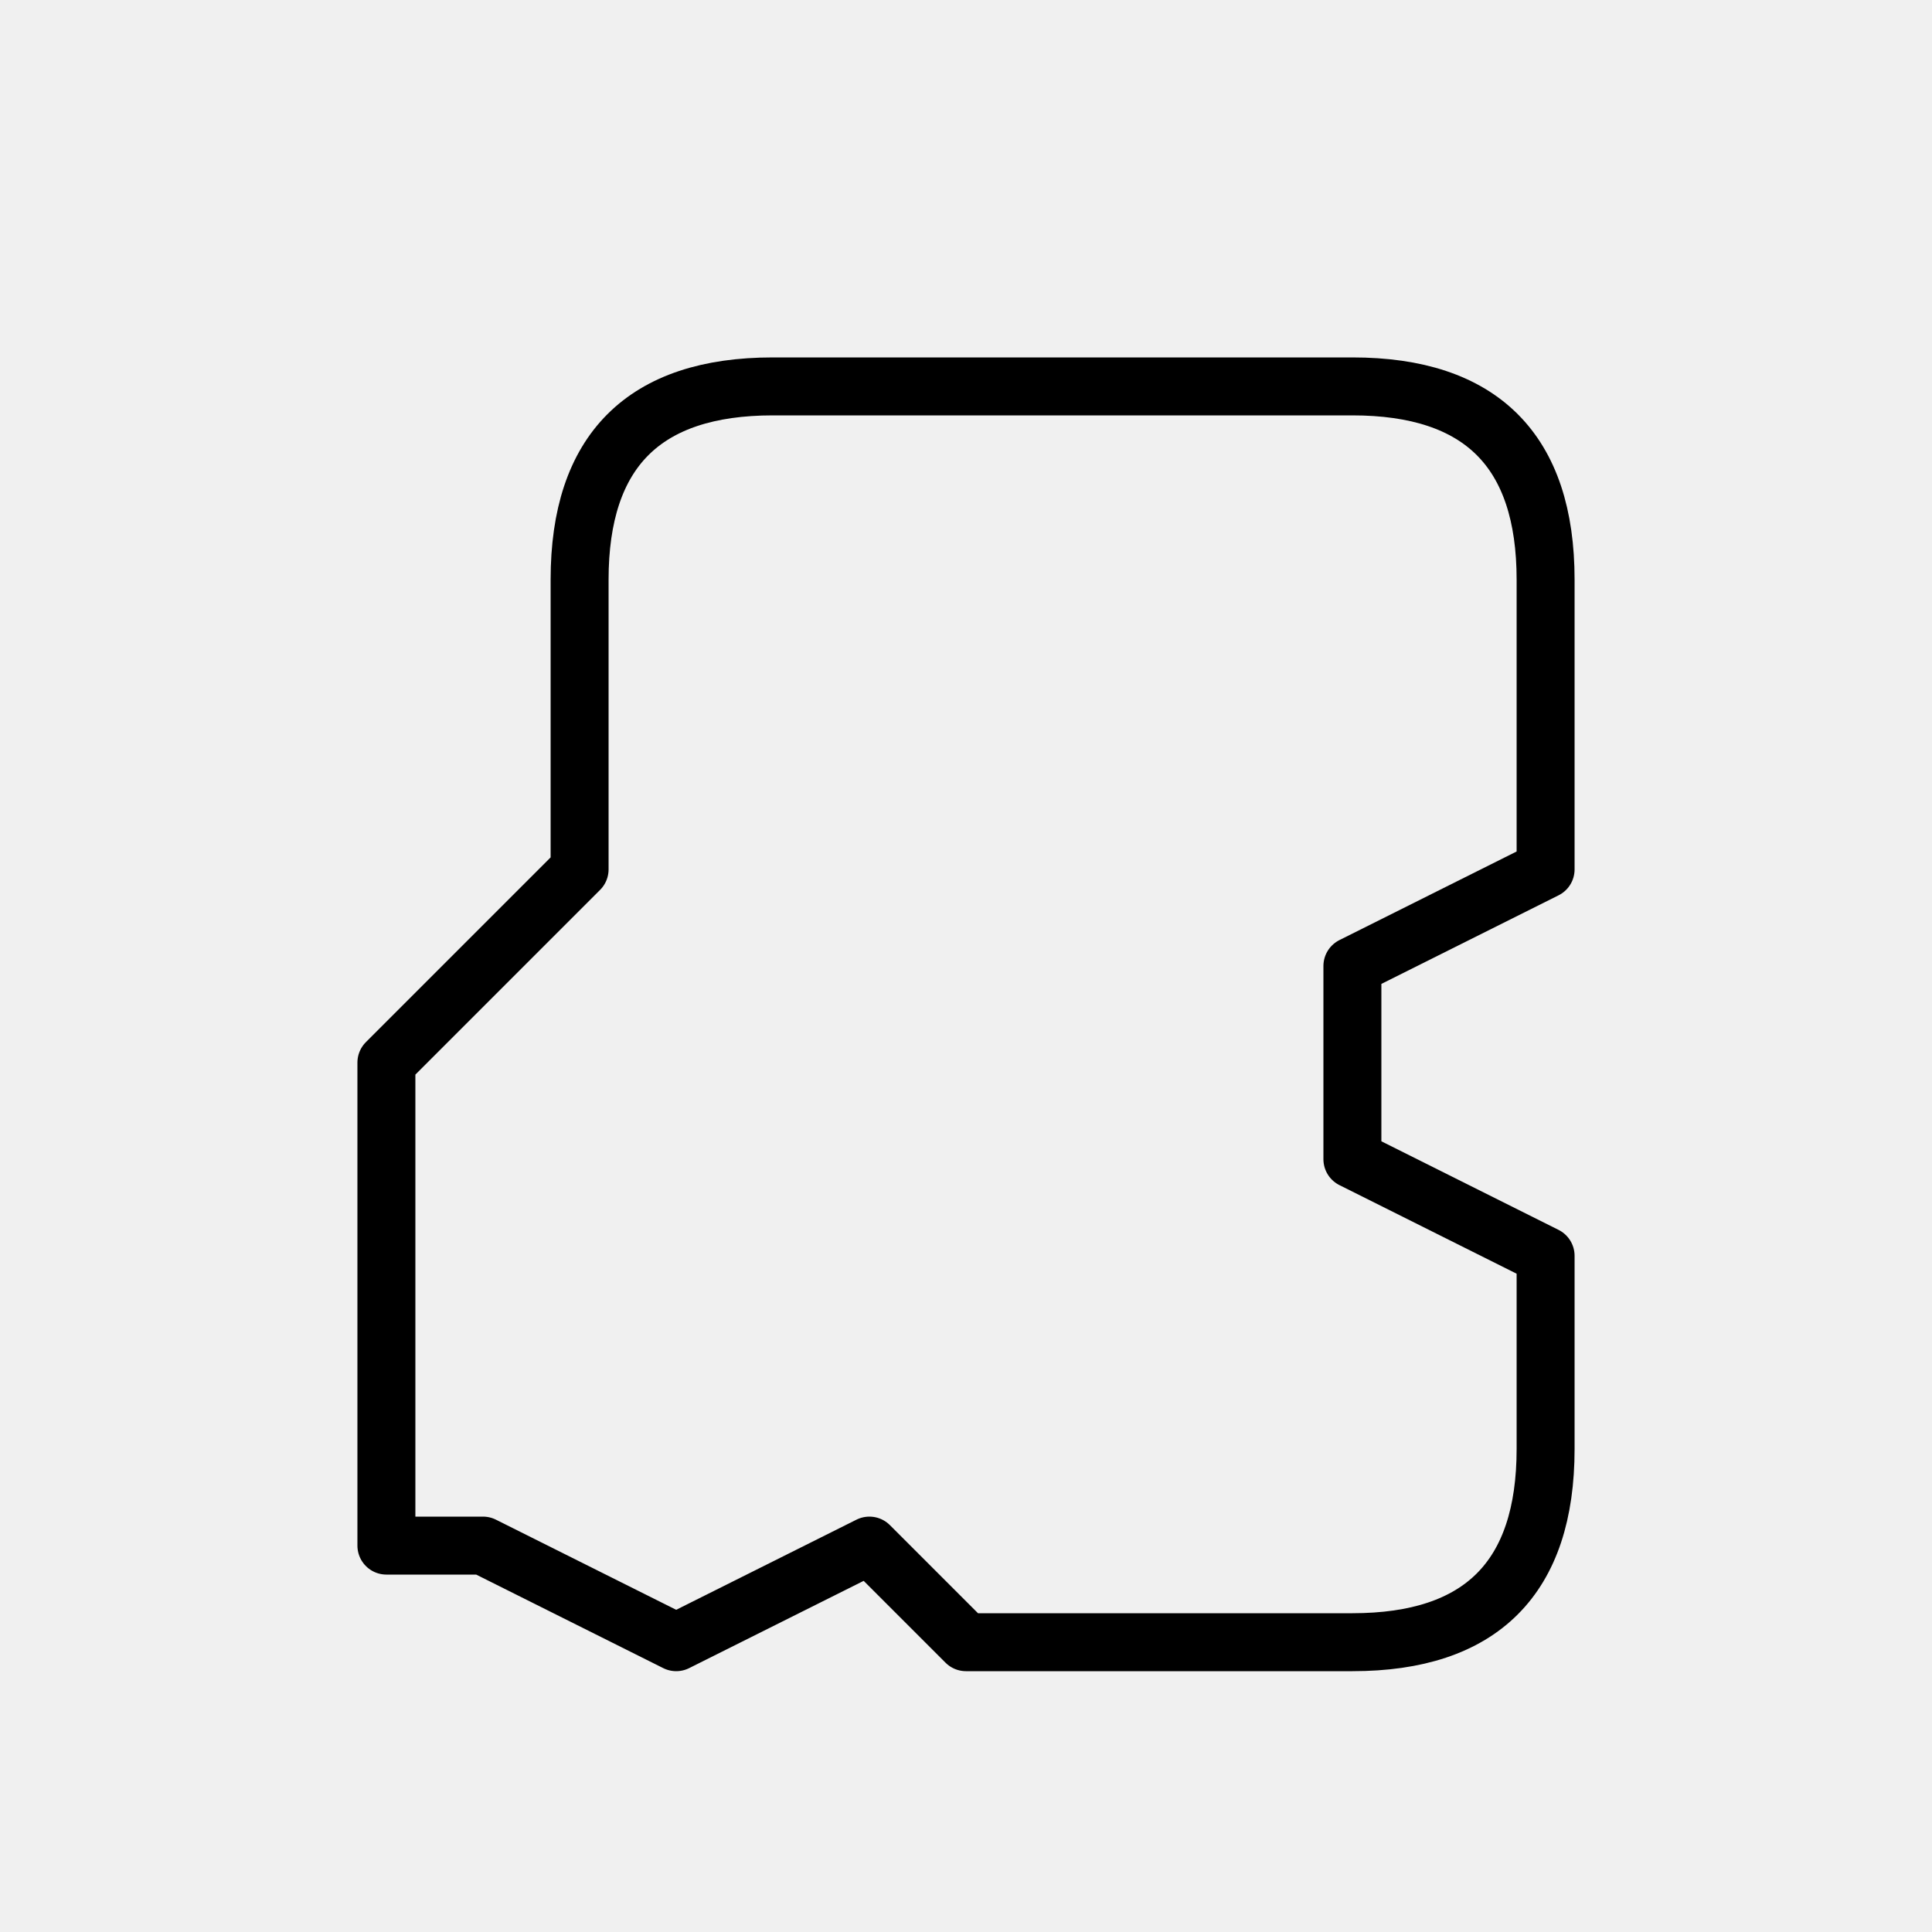
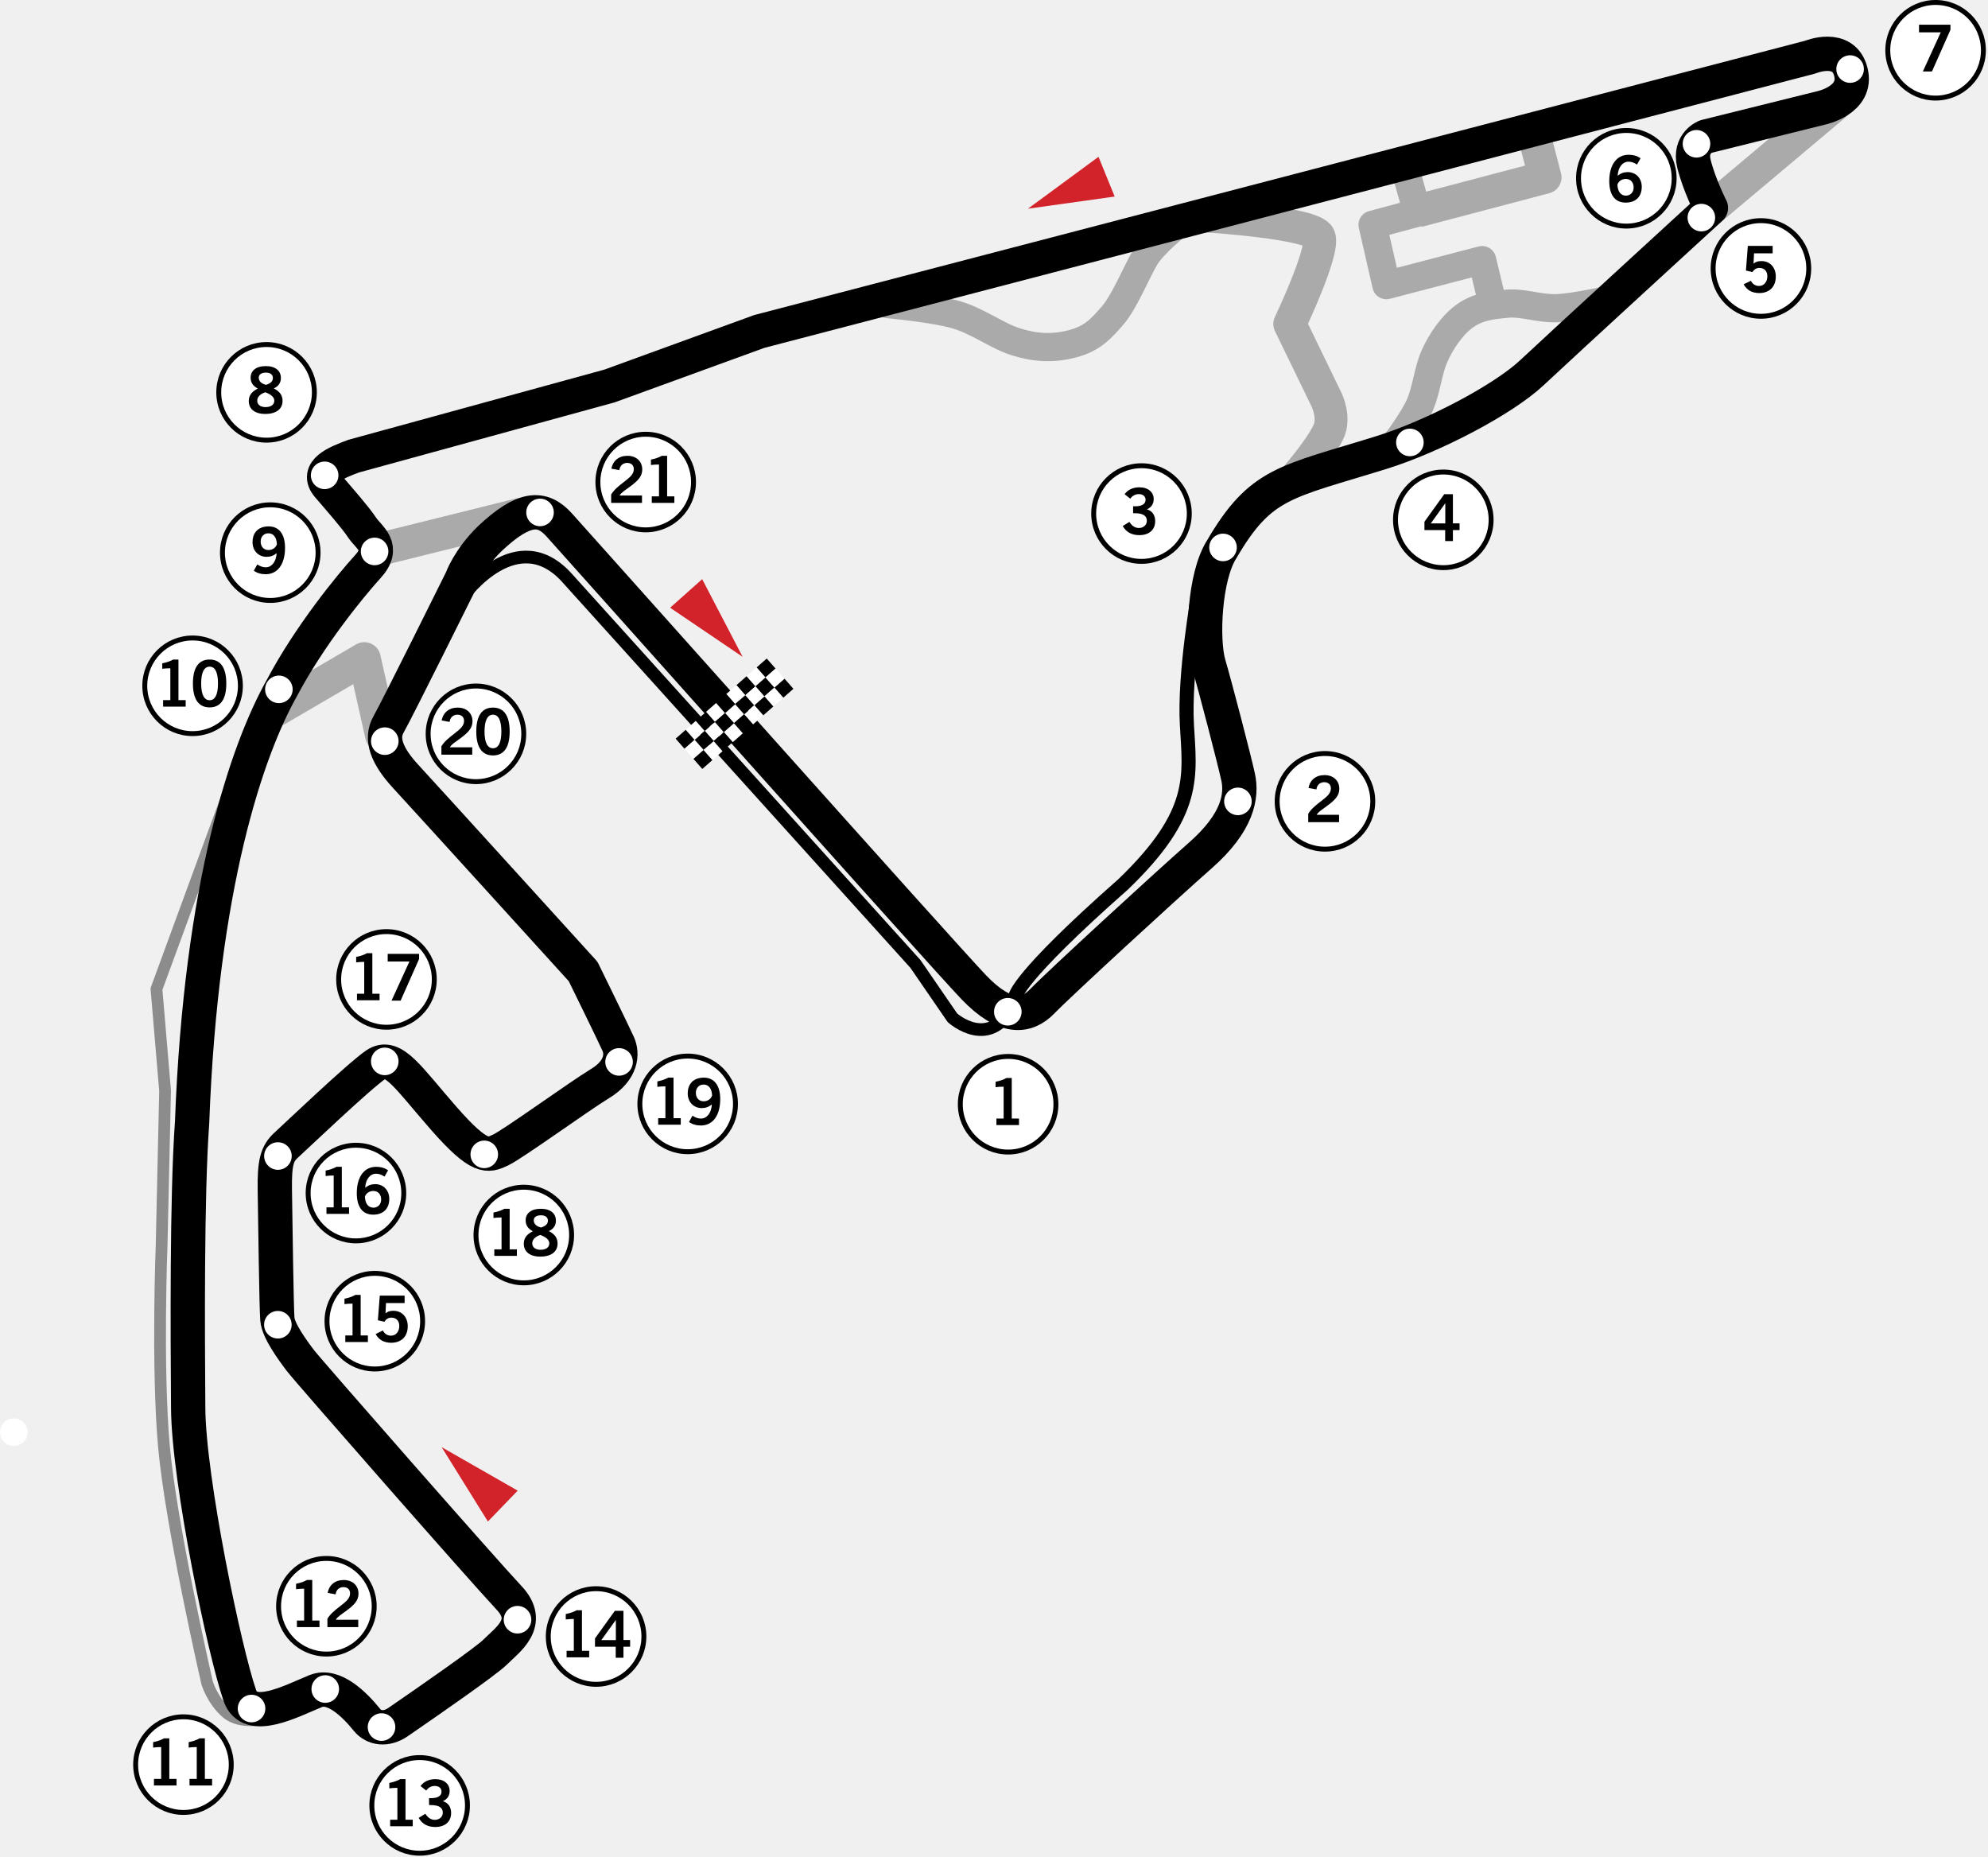
- <svg xmlns="http://www.w3.org/2000/svg" viewBox="0 0 100 100">
-   <path d="M20 80 L20 55 L30 45 L30 30 Q30 20 40 20 L70 20 Q80 20 80 30 L80 45 L70 50 L70 60 L80 65 L80 75 Q80 85 70 85 L50 85 L45 80 L35 85 L25 80 Z" fill="none" stroke="currentColor" stroke-width="3" stroke-linecap="round" stroke-linejoin="round" />
+ <svg xmlns="http://www.w3.org/2000/svg" version="1.1" id="Layer_1" x="0px" y="0px" width="423" height="395" viewBox="-19.686 -22.411 423 395" enable-background="new -19.686 -22.411 470 490" xml:space="preserve">
+   <defs id="defs471" />
+   <path style="fill:none;stroke:#8c8c8c;stroke-width:2.5;stroke-linecap:butt;stroke-linejoin:round;stroke-miterlimit:4;stroke-dasharray:none;stroke-opacity:1" d="m 32.325,136.986 -18.719,51.018 1.835,21.655 -0.734,32.666 c 0,0 -1.028,26.112 0.497,43.069 1.525,16.957 9.176,50.221 9.176,50.221 0,0 1.092,3.732 4.145,6.369 3.053,2.638 8.527,1.19 8.527,1.19" id="path4232" />
+   <path style="fill:none;stroke:#aaaaaa;stroke-width:7;stroke-linecap:round;stroke-linejoin:round;stroke-miterlimit:4;stroke-dasharray:none;stroke-opacity:1" d="m 61.504,134.05 -3.67,-16.333 -18.535,10.828" id="path4230" />
+   <path style="fill:none;stroke:#aaaaaa;stroke-width:7;stroke-linecap:round;stroke-linejoin:miter;stroke-miterlimit:4;stroke-dasharray:none;stroke-opacity:1" d="m 62.789,94.043 28.078,-6.974" id="path4228" />
+   <path style="fill:none;stroke:#aaaaaa;stroke-width:7;stroke-linecap:butt;stroke-linejoin:round;stroke-miterlimit:4;stroke-dasharray:none;stroke-opacity:1" d="m 281.909,22.47 27.161,-7.157 -2.202,-8.442" id="path4226" />
+   <path style="fill:none;stroke:#aaaaaa;stroke-width:6;stroke-linecap:round;stroke-linejoin:miter;stroke-miterlimit:4;stroke-dasharray:none;stroke-opacity:1" d="m 277.321,71.837 c 0,0 3.847,-5.084 5.184,-8.258 1.337,-3.174 1.632,-6.946 2.982,-10.093 1.35,-3.147 3.898,-6.909 6.698,-8.809 2.801,-1.9 5.616,-2.181 8.901,-2.478 3.285,-0.296 6.728,1.099 10.506,0.963 3.779,-0.136 11.975,-1.973 11.975,-1.973" id="path4222" />
+   <path style="fill:none;stroke:#aaaaaa;stroke-width:6;stroke-linecap:butt;stroke-linejoin:round;stroke-miterlimit:4;stroke-dasharray:none;stroke-opacity:1" d="m 297.875,42.107 -2.202,-9.176 -20.371,5.322 -2.936,-12.846 9.543,-2.569 -2.569,-9.176 h -0.367" id="path4224" />
+   <path style="fill:none;stroke:#aaaaaa;stroke-width:7;stroke-linecap:round;stroke-linejoin:round;stroke-miterlimit:4;stroke-dasharray:none;stroke-opacity:1" d="m 256.217,78.994 c 0,0 6.481,-7.541 7.157,-10.644 0.676,-3.103 -1.009,-6.148 -1.009,-6.148 l -7.616,-15.691 c 0,0 7.405,-15.542 6.24,-18.535 -1.165,-2.993 -23.49,-4.404 -23.49,-4.404" id="path4220" />
+   <path style="fill:none;stroke:#aaaaaa;stroke-width:6;stroke-linecap:round;stroke-linejoin:miter;stroke-miterlimit:4;stroke-dasharray:none;stroke-opacity:1" d="m 231.258,25.04 c 0,0 -5.545,4.262 -7.404,7.511 -1.859,3.249 -4.383,9.376 -6.759,12.112 -2.376,2.736 -4.285,4.953 -8.594,6.069 -4.309,1.116 -8.015,0.842 -12.068,-0.43 -4.053,-1.272 -8.109,-4.478 -12.891,-5.81 -4.782,-1.332 -14.314,-2.202 -14.314,-2.202" id="path4234" />
+   <path style="fill:#4d4d4d;stroke:#aaaaaa;stroke-width:7;stroke-linecap:round;stroke-linejoin:miter;stroke-miterlimit:4;stroke-dasharray:none;stroke-opacity:1" d="M 341.92,24.122 370.732,-0.102" id="path4218" />
+   <path d="m 78.932,104.307 c 0,0 11.492,-15.823 22.245,-3.533 l 73.931,81.912 7.864,11.441 c 0,0 8.222,7.433 13.164,-3.272" id="path3" style="fill:none;stroke:#000000;stroke-width:2.7;stroke-linecap:round;stroke-linejoin:round;stroke-miterlimit:4;stroke-dasharray:none" />
+   <path d="m 235.327,103.763 c 0,0 -3.08,17.069 -2.469,28.009 0.609,10.94 2.255,18.754 -13.546,33.948 -22.809,20.124 -22.916,23.838 -22.916,23.838" id="path5" style="fill:none;stroke:#000000;stroke-width:3;stroke-linecap:round;stroke-linejoin:round;stroke-miterlimit:4;stroke-dasharray:none" />
+   <path d="m 47.485,337.375 c 3.814,-1.552 8.24,2.811 10.911,6.118 1.479,1.83 4.105,2.191 6.603,0.478 6.563,-4.511 18.734,-12.955 20.662,-14.885 2.662,-2.661 7.986,-6.211 2.952,-11.566 -5.524,-5.875 -42.635,-48.188 -44.363,-50.455 -1.728,-2.267 -4.714,-6.369 -4.917,-8.795 -0.202,-2.427 -0.448,-21.449 -0.541,-27.397 -0.094,-5.949 0.449,-7.87 2.44,-9.675 1.991,-1.807 15.384,-14.603 19.057,-17.115 3.673,-2.518 6.897,2.839 14.512,11.509 7.617,8.67 9.298,7.962 12.035,6.66 2.737,-1.299 16.528,-11.314 21.178,-14.146 4.651,-2.832 4.759,-6.354 3.854,-8.388 -0.906,-2.034 -7.478,-15.442 -7.478,-15.442 0,0 -33.643,-37.059 -37.726,-41.469 -4.082,-4.415 -5.422,-8.05 -3.669,-11.109 1.753,-3.058 15.537,-30.845 15.537,-30.845 0,0 1.516,-4.31 6.005,-8.667 7.262,-6.829 11.137,-6.918 14.75,-2.935 3.612,3.982 81.617,91.496 88.251,98.407 6.633,6.912 11.21,6.429 14.567,2.938 3.358,-3.492 25.771,-24.103 33.66,-31.051 7.891,-6.949 8.895,-12.587 7.98,-16.695 -0.91,-4.106 -4.746,-18.815 -6.246,-23.978 -1.502,-5.163 -0.915,-18.664 2.753,-24.394 8.341,-14.293 13.507,-14.245 33.962,-20.601 11.108,-3.451 25.999,-11.303 32.055,-16.994 6.052,-5.692 38.091,-35.052 38.091,-35.052 0,0 -2.501,-4.929 -3.609,-9.389 -1.104,-4.458 2.53,-5.799 2.53,-5.799 l 24.523,-6.092 c 0,0 7.864,-1.625 6.32,-7.688 -1.541,-6.062 -8.671,-3.108 -8.671,-3.108 l -223.581,58.352 -31.861,11.6 -54.439,14.926 c -3.825,1.401 -8.141,3.208 -5.472,6.333 2.669,3.125 5.81,6.678 7.265,8.866 1.454,2.188 5.06,4.096 1.195,8.334 -3.865,4.237 -12.46,14.826 -18.185,25.644 -7.561,13.385 -17.309,42.162 -19.187,92.59 -1.14,15.727 -0.938,45.499 -0.833,60.789 0.105,15.29 7.747,51.81 10.997,61.138 2.082,5.978 10.915,1.173 16.133,-0.952 z" id="path25" style="fill:none;stroke:#000000;stroke-width:7.3;stroke-linecap:round;stroke-linejoin:round;stroke-miterlimit:4;stroke-dasharray:none" />
+   <polygon points="165.884,161.959 159.067,168.036 174.496,178.485 " id="polygon27" transform="translate(-36.16409,-61.15079)" style="fill:#d2232a" />
+   <polygon points="238.018,62.24 223.004,73.281 241.456,70.696 " id="polygon29" style="fill:#d2232a" transform="translate(-23.966,-51.2885)" />
+   <polygon points="114.432,346.016 98.255,336.764 108.095,352.586 " id="polygon31" style="fill:#d2232a" transform="translate(-23.966,-51.2885)" />
+   <path d="m 338.468,7.384 c -0.44,1.558 0.467,3.178 2.021,3.618 1.561,0.44 3.181,-0.464 3.619,-2.023 0.44,-1.556 -0.463,-3.176 -2.022,-3.617 -1.556,-0.441 -3.178,0.465 -3.618,2.022 z" id="path33" style="fill:#ffffff" />
+   <circle cx="342.322" cy="23.886" r="2.932" id="circle35" style="fill:#ffffff" />
+   <circle cx="240.543" cy="94.058" r="2.931" id="circle37" style="fill:#ffffff" />
+   <circle cx="280.307" cy="71.72" r="2.931" id="circle39" style="fill:#ffffff" />
+   <circle cx="95.219" cy="86.612" r="2.931" id="circle41" style="fill:#ffffff" />
+   <circle cx="62.19" cy="135.269" r="2.931" id="circle43" style="fill:#ffffff" />
+   <circle cx="60.02" cy="94.907" r="2.932" id="circle45" style="fill:#ffffff" />
+   <circle cx="39.653" cy="124.251" r="2.931" id="circle47" style="fill:#ffffff" />
+   <circle cx="-16.753" cy="282.294" r="2.933" id="circle51" style="fill:#ffffff" />
+   <circle cx="33.837" cy="341.086" r="2.932" id="circle55" style="fill:#ffffff" />
+   <circle cx="49.521" cy="336.935" r="2.932" id="circle57" style="fill:#ffffff" />
+   <circle cx="90.429" cy="322.189" r="2.932" id="circle59" style="fill:#ffffff" />
+   <circle cx="61.494" cy="345.027" r="2.932" id="circle61" style="fill:#ffffff" />
+   <circle cx="49.391" cy="78.718" r="2.932" id="circle63" style="fill:#ffffff" />
+   <circle cx="112.036" cy="203.513" r="2.931" id="circle65" style="fill:#ffffff" />
+   <circle cx="83.355" cy="223.183" r="2.931" id="circle67" style="fill:#ffffff" />
+   <circle cx="62.182" cy="203.404" r="2.931" id="circle69" style="fill:#ffffff" />
+   <circle cx="39.451" cy="223.538" r="2.932" id="circle71" style="fill:#ffffff" />
+   <circle cx="39.438" cy="259.429" r="2.932" id="circle73" style="fill:#ffffff" />
+   <rect x="-27.052" y="-185.962" transform="rotate(138.6367)" width="2.852" height="2.846" id="rect75" style="fill:#ffffff" />
+   <rect x="-24.304" y="-185.959" transform="rotate(138.6772)" width="2.853" height="2.851" id="rect77" />
+   <rect x="-21.327" y="-185.965" transform="rotate(138.6486)" width="2.847" height="2.85" id="rect79" style="fill:#ffffff" />
+   <polygon points="165.753,186.221 167.637,188.36 169.779,186.475 167.889,184.337 " id="polygon81" transform="translate(-33.04969,-59.07452)" />
+   <polygon points="163.594,188.118 165.477,190.254 167.62,188.372 165.733,186.23 " id="polygon83" transform="translate(-33.04969,-59.07452)" style="fill:#ffffff" />
+   <rect x="-12.836" y="-185.961" transform="rotate(138.6853)" width="2.853" height="2.851" id="rect85" />
+   <rect x="-9.689" y="-185.963" transform="rotate(138.6039)" width="2.85" height="2.851" id="rect87" style="fill:#ffffff" />
+   <polygon points="157.123,193.817 159.004,195.953 161.147,194.075 159.261,191.932 " id="polygon89" transform="translate(-33.04969,-59.07452)" />
+   <rect x="-26.957" y="-188.845" transform="rotate(138.612)" width="2.855" height="2.849" id="rect91" />
+   <polygon points="171.967,184.578 173.847,186.719 175.986,184.834 174.104,182.693 " id="polygon93" transform="translate(-33.04969,-59.07452)" style="fill:#ffffff" />
+   <rect x="-21.437" y="-188.805" transform="rotate(138.6772)" width="2.85" height="2.85" id="rect95" />
+   <rect x="-18.458" y="-188.85" transform="rotate(138.6448)" width="2.851" height="2.852" id="rect97" style="fill:#ffffff" />
+   <rect x="-15.687" y="-188.837" transform="rotate(138.6772)" width="2.853" height="2.855" id="rect99" />
+   <polygon points="163.337,192.174 165.22,194.313 167.356,192.431 165.479,190.29 " id="polygon101" transform="translate(-33.04969,-59.07452)" style="fill:#ffffff" />
+   <rect x="-9.653" y="-188.862" transform="rotate(138.592)" width="2.853" height="2.853" id="rect103" />
+   <rect x="-6.71" y="-188.845" transform="rotate(138.5715)" width="2.853" height="2.849" id="rect105" style="fill:#ffffff" />
+   <polygon points="176.017,184.834 177.906,186.975 180.043,185.092 178.164,182.95 " id="polygon107" transform="translate(-33.04969,-59.07452)" style="fill:#ffffff" />
+   <rect x="-29.829" y="-185.992" transform="rotate(138.6163)" width="2.85" height="2.85" id="rect109" />
+   <rect x="-29.742" y="-188.86" transform="rotate(138.5877)" width="2.848" height="2.847" id="rect111" style="fill:#ffffff" />
+   <rect x="-30.087" y="-191.689" transform="rotate(138.6933)" width="2.851" height="2.851" id="rect113" />
+   <rect x="-24.29" y="-191.711" transform="rotate(138.661)" width="2.846" height="2.851" id="rect115" />
+   <rect x="-21.173" y="-191.74" transform="rotate(138.6001)" width="2.852" height="2.848" id="rect117" style="fill:#ffffff" />
+   <rect x="-18.432" y="-191.713" transform="rotate(138.6405)" width="2.854" height="2.849" id="rect119" />
+   <rect x="-15.491" y="-191.716" transform="rotate(138.6163)" width="2.848" height="2.849" id="rect121" style="fill:#ffffff" />
+   <rect x="-12.558" y="-191.712" transform="rotate(138.6039)" width="2.85" height="2.847" id="rect123" />
+   <polygon points="163.081,196.23 164.96,198.37 167.099,196.486 165.216,194.346 " id="polygon125" transform="translate(-33.04969,-59.07452)" style="fill:#ffffff" />
+   <rect x="-7.146" y="-191.701" transform="rotate(138.7014)" width="2.851" height="2.851" id="rect127" />
+   <circle cx="194.753" cy="192.844" r="2.932" id="circle131" style="fill:#ffffff" />
+   <circle cx="194.817" cy="212.52" r="10.172" id="circle135" style="fill:#ffffff;stroke:#000000;stroke-width:1.047" />
+   <path d="m 192.326,215.564 h 1.538 v -6.778 c -0.612,0 -1.198,0.04 -1.715,0.108 v -1.156 c 0.898,-0.178 1.674,-0.437 2.314,-0.803 h 1.129 v 8.629 h 1.538 v 1.389 h -4.805 z" id="path137" />
+   <circle cx="262.237" cy="148.075" r="10.172" id="circle207" style="fill:#ffffff;stroke:#000000;stroke-width:1.047" />
+   <path d="m 258.671,150.725 c 0.612,-1.007 1.553,-1.77 2.641,-2.613 1.334,-1.034 2.18,-1.688 2.18,-2.79 0,-0.815 -0.545,-1.319 -1.416,-1.319 -0.896,0 -1.553,0.599 -1.66,1.538 l -1.688,-0.313 c 0.328,-1.715 1.594,-2.735 3.418,-2.735 1.904,0 3.144,1.211 3.144,2.913 0,1.401 -0.871,2.354 -2.448,3.524 -1.186,0.885 -2.07,1.416 -2.369,2.015 h 4.766 v 1.565 h -6.562 v -1.784 h -0.006 z" id="path209" />
+   <circle cx="223.196" cy="86.849" r="10.172" id="circle211" style="fill:#ffffff;stroke:#000000;stroke-width:1.047" />
+   <path d="m 220.623,88.627 c 0.558,0.871 1.198,1.293 2.015,1.293 1.008,0 1.701,-0.667 1.701,-1.538 0,-1.076 -0.855,-1.606 -2.6,-1.606 -0.109,0 -0.219,0 -0.327,0 v -1.482 c 0.136,0.014 0.272,0.014 0.408,0.014 1.483,0 2.246,-0.503 2.246,-1.388 0,-0.708 -0.544,-1.211 -1.429,-1.211 -0.735,0 -1.361,0.326 -1.824,0.979 l -1.211,-0.953 c 0.666,-0.938 1.769,-1.47 3.13,-1.47 1.892,0 3.062,1.034 3.062,2.504 0,1.021 -0.49,1.756 -1.443,2.191 1.132,0.327 1.758,1.211 1.758,2.504 0,1.837 -1.279,2.979 -3.375,2.979 -1.62,0 -2.805,-0.652 -3.525,-1.945 z" id="path213" />
+   <circle cx="287.416" cy="88.187" r="10.172" id="circle215" style="fill:#ffffff;stroke:#000000;stroke-width:1.047" />
+   <path d="m 287.811,90.361 h -4.409 v -1.77 l 4.219,-5.866 h 1.838 v 6.207 h 1.415 v 1.429 h -1.415 v 2.341 h -1.646 z m 0.027,-1.416 v -4.288 l -3.089,4.288 z" id="path217" />
+   <circle cx="326.361" cy="15.52" r="10.172" id="circle219" style="fill:#ffffff;stroke:#000000;stroke-width:1.047" />
+   <circle cx="354.999" cy="34.706" r="10.172" id="circle221" style="fill:#ffffff;stroke:#000000;stroke-width:1.047" />
+   <path d="m 326.648,14.204 c 1.742,0 2.994,1.307 2.994,3.13 0,2.11 -1.293,3.362 -3.43,3.362 -2.232,0 -3.484,-1.606 -3.484,-4.573 0,-3.539 1.633,-5.607 4.11,-5.607 0.967,0 1.838,0.23 2.545,0.749 l -0.748,1.334 c -0.626,-0.396 -1.171,-0.612 -1.812,-0.612 -1.211,0 -2.205,1.102 -2.312,2.994 0.627,-0.519 1.321,-0.777 2.137,-0.777 z m -0.38,5.008 c 0.952,0 1.646,-0.708 1.646,-1.729 0,-1.13 -0.681,-1.824 -1.658,-1.824 -0.846,0 -1.554,0.476 -1.799,1.211 0.068,1.512 0.748,2.342 1.811,2.342 z" id="path223" />
+   <circle cx="37.032" cy="61.062" r="10.172" id="circle225" style="fill:#ffffff;stroke:#000000;stroke-width:1.047" />
+   <path d="m 33.643,57.927 c 0,-1.484 1.184,-2.45 3.212,-2.45 2.069,0 3.226,0.98 3.226,2.545 0,0.98 -0.504,1.742 -1.498,2.205 1.28,0.667 1.851,1.47 1.851,2.654 0,1.701 -1.307,2.775 -3.688,2.775 -2.218,0 -3.498,-1.062 -3.498,-2.734 0,-1.186 0.626,-2.028 1.919,-2.654 -1.061,-0.599 -1.524,-1.293 -1.524,-2.341 z m 1.402,4.927 c 0,0.79 0.667,1.348 1.742,1.348 1.198,0 1.892,-0.53 1.892,-1.36 0,-0.721 -0.64,-1.32 -1.919,-1.796 -1.13,0.378 -1.715,1.019 -1.715,1.808 z m 3.334,-4.859 c 0,-0.694 -0.544,-1.131 -1.47,-1.131 -0.98,0 -1.538,0.409 -1.538,1.062 0,0.762 0.531,1.293 1.552,1.538 0.993,-0.313 1.456,-0.763 1.456,-1.469 z" id="path227" />
+   <circle cx="37.819" cy="95.164" r="10.172" id="circle229" style="fill:#ffffff;stroke:#000000;stroke-width:1.047" />
+   <path d="m 37.043,96.057 c -1.742,0 -2.995,-1.293 -2.995,-3.117 0,-2.109 1.293,-3.361 3.43,-3.361 2.191,0 3.484,1.619 3.484,4.572 0,3.539 -1.633,5.607 -4.111,5.607 -1.007,0 -1.864,-0.258 -2.531,-0.749 l 0.735,-1.333 c 0.626,0.395 1.17,0.612 1.81,0.612 1.211,0 2.205,-1.116 2.314,-3.009 -0.625,0.519 -1.32,0.778 -2.136,0.778 z m 0.381,-5.009 c -0.953,0 -1.647,0.722 -1.647,1.742 0,1.13 0.681,1.823 1.661,1.823 0.844,0 1.552,-0.489 1.797,-1.225 -0.069,-1.51 -0.749,-2.34 -1.811,-2.34 z" id="path231" />
+   <circle cx="21.292" cy="123.495" r="10.172" id="circle233" style="fill:#ffffff;stroke:#000000;stroke-width:1.047" />
+   <path d="m 15.018,126.54 h 1.538 v -6.778 c -0.612,0 -1.198,0.041 -1.715,0.109 v -1.157 c 0.898,-0.177 1.674,-0.437 2.314,-0.804 h 1.13 v 8.63 h 1.538 v 1.388 h -4.804 z" id="path235" />
+   <path d="m 24.913,117.909 c 2.328,0 3.552,1.729 3.552,5.091 0,3.36 -1.225,5.09 -3.552,5.09 -2.327,0 -3.552,-1.729 -3.552,-5.09 0,-3.362 1.224,-5.091 3.552,-5.091 z m 0,8.656 c 1.17,0 1.783,-1.197 1.783,-3.565 0,-2.368 -0.613,-3.58 -1.783,-3.58 -1.157,0 -1.796,1.211 -1.796,3.58 0,2.367 0.639,3.565 1.796,3.565 z" id="path237" />
+   <circle cx="19.347" cy="353.017" r="10.172" id="circle239" style="fill:#ffffff;stroke:#000000;stroke-width:1.047" />
+   <path d="m 13.072,356.06 h 1.538 v -6.777 c -0.612,0 -1.198,0.041 -1.715,0.108 v -1.156 c 0.898,-0.178 1.674,-0.437 2.314,-0.804 h 1.13 v 8.629 h 1.538 v 1.39 h -4.804 z" id="path241" />
+   <path d="m 20.639,356.06 h 1.538 v -6.777 c -0.612,0 -1.198,0.041 -1.715,0.108 v -1.156 c 0.898,-0.178 1.674,-0.437 2.314,-0.804 h 1.129 v 8.629 h 1.538 v 1.39 h -4.805 z" id="path243" />
+   <circle cx="49.762" cy="319.324" r="10.172" id="circle245" style="fill:#ffffff;stroke:#000000;stroke-width:1.047" />
+   <path d="m 43.488,322.365 h 1.538 v -6.776 c -0.612,0 -1.198,0.041 -1.715,0.108 v -1.156 c 0.898,-0.178 1.674,-0.438 2.314,-0.805 h 1.13 v 8.629 h 1.538 v 1.391 h -4.804 z" id="path247" />
+   <path d="m 49.98,321.973 c 0.613,-1.007 1.552,-1.77 2.641,-2.612 1.334,-1.035 2.178,-1.688 2.178,-2.791 0,-0.814 -0.544,-1.318 -1.416,-1.318 -0.898,0 -1.552,0.599 -1.661,1.538 l -1.688,-0.316 c 0.327,-1.715 1.592,-2.734 3.416,-2.734 1.906,0 3.145,1.211 3.145,2.912 0,1.401 -0.871,2.354 -2.45,3.524 -1.184,0.886 -2.069,1.416 -2.368,2.015 h 4.764 v 1.565 h -6.561 z" id="path249" />
+   <circle cx="60.063" cy="258.671" r="10.172" id="circle251" style="fill:#ffffff;stroke:#000000;stroke-width:1.047" />
+   <path d="m 53.788,261.714 h 1.538 v -6.778 c -0.612,0 -1.198,0.041 -1.715,0.109 v -1.157 c 0.898,-0.177 1.674,-0.437 2.314,-0.803 h 1.13 v 8.629 h 1.538 v 1.39 h -4.804 z" id="path253" />
+   <path d="m 61.778,260.652 c 0.367,0.723 0.966,1.104 1.742,1.104 0.994,0 1.755,-0.815 1.755,-2.082 0,-1.062 -0.667,-1.756 -1.66,-1.756 -0.653,0 -1.184,0.312 -1.497,0.885 l -1.402,-0.327 0.409,-5.24 h 5.281 v 1.58 h -3.961 l -0.108,2.205 c 0.381,-0.367 0.912,-0.559 1.674,-0.559 1.797,0 3.062,1.307 3.062,3.293 0,2.149 -1.348,3.512 -3.525,3.512 -1.538,0 -2.667,-0.652 -3.307,-1.863 z" id="path255" />
+   <circle cx="62.547" cy="185.963" r="10.172" id="circle257" style="fill:#ffffff;stroke:#000000;stroke-width:1.047" />
+   <path d="m 56.272,189.006 h 1.538 v -6.777 c -0.612,0 -1.198,0.04 -1.715,0.108 v -1.157 c 0.898,-0.177 1.674,-0.436 2.314,-0.803 h 1.129 v 8.629 h 1.538 v 1.389 h -4.805 z" id="path259" />
+   <path d="m 67.433,182.148 h -4.627 v -1.62 h 6.683 v 1.089 l -3.934,8.861 h -1.933 z" id="path261" />
+   <circle cx="56.053" cy="231.416" r="10.172" id="circle263" style="fill:#ffffff;stroke:#000000;stroke-width:1.047" />
+   <path d="m 49.778,234.458 h 1.538 v -6.778 c -0.612,0 -1.198,0.041 -1.715,0.109 v -1.157 c 0.898,-0.177 1.674,-0.438 2.314,-0.803 h 1.129 v 8.629 h 1.538 v 1.389 h -4.805 z" id="path265" />
+   <path d="m 60.15,229.518 c 1.742,0 2.994,1.308 2.994,3.131 0,2.109 -1.293,3.361 -3.43,3.361 -2.232,0 -3.484,-1.605 -3.484,-4.572 0,-3.539 1.633,-5.606 4.11,-5.606 0.966,0 1.837,0.229 2.545,0.749 l -0.749,1.333 c -0.626,-0.396 -1.171,-0.612 -1.811,-0.612 -1.211,0 -2.205,1.103 -2.314,2.994 0.628,-0.521 1.322,-0.778 2.139,-0.778 z m -0.382,5.007 c 0.953,0 1.647,-0.707 1.647,-1.729 0,-1.13 -0.681,-1.824 -1.661,-1.824 -0.844,0 -1.551,0.477 -1.796,1.213 0.068,1.51 0.749,2.34 1.81,2.34 z" id="path267" />
+   <circle cx="91.766" cy="240.345" r="10.172" id="circle269" style="fill:#ffffff;stroke:#000000;stroke-width:1.047" />
+   <path d="m 85.492,243.387 h 1.538 v -6.778 c -0.612,0 -1.198,0.041 -1.715,0.109 v -1.156 c 0.898,-0.178 1.674,-0.437 2.314,-0.804 h 1.13 v 8.629 h 1.538 v 1.39 h -4.804 z" id="path271" />
+   <path d="m 92.161,237.208 c 0,-1.482 1.184,-2.45 3.212,-2.45 2.069,0 3.226,0.979 3.226,2.545 0,0.979 -0.504,1.742 -1.498,2.205 1.28,0.667 1.851,1.47 1.851,2.653 0,1.7 -1.307,2.776 -3.688,2.776 -2.218,0 -3.498,-1.062 -3.498,-2.735 0,-1.185 0.626,-2.027 1.919,-2.653 -1.062,-0.599 -1.524,-1.293 -1.524,-2.341 z m 1.402,4.927 c 0,0.79 0.667,1.349 1.742,1.349 1.198,0 1.892,-0.531 1.892,-1.36 0,-0.724 -0.64,-1.32 -1.919,-1.798 -1.13,0.38 -1.715,1.02 -1.715,1.809 z m 3.334,-4.861 c 0,-0.691 -0.544,-1.129 -1.47,-1.129 -0.98,0 -1.538,0.408 -1.538,1.062 0,0.762 0.531,1.293 1.552,1.538 0.994,-0.312 1.456,-0.762 1.456,-1.471 z" id="path273" />
+   <circle cx="126.634" cy="212.446" r="10.172" id="circle275" style="fill:#ffffff;stroke:#000000;stroke-width:1.047" />
+   <path d="m 120.359,215.488 h 1.538 v -6.777 c -0.612,0 -1.198,0.04 -1.715,0.106 v -1.155 c 0.898,-0.179 1.674,-0.437 2.314,-0.804 h 1.129 v 8.629 h 1.538 v 1.39 h -4.805 z" id="path277" />
+   <path d="m 129.642,213.339 c -1.742,0 -2.995,-1.293 -2.995,-3.115 0,-2.111 1.293,-3.363 3.43,-3.363 2.191,0 3.484,1.621 3.484,4.574 0,3.539 -1.633,5.606 -4.11,5.606 -1.007,0 -1.865,-0.26 -2.532,-0.748 l 0.735,-1.334 c 0.626,0.396 1.17,0.611 1.81,0.611 1.211,0 2.205,-1.115 2.314,-3.008 -0.625,0.518 -1.32,0.777 -2.136,0.777 z m 0.381,-5.009 c -0.953,0 -1.647,0.722 -1.647,1.74 0,1.131 0.681,1.824 1.661,1.824 0.844,0 1.552,-0.49 1.797,-1.226 -0.069,-1.508 -0.75,-2.338 -1.811,-2.338 z" id="path279" />
+   <circle cx="81.586" cy="133.715" r="10.172" id="circle281" style="fill:#ffffff;stroke:#000000;stroke-width:1.047" />
+   <path d="m 74.236,136.363 c 0.613,-1.007 1.552,-1.77 2.641,-2.612 1.334,-1.034 2.178,-1.688 2.178,-2.79 0,-0.816 -0.544,-1.32 -1.416,-1.32 -0.898,0 -1.552,0.599 -1.661,1.538 l -1.688,-0.313 c 0.327,-1.715 1.592,-2.734 3.417,-2.734 1.905,0 3.144,1.211 3.144,2.913 0,1.4 -0.871,2.354 -2.45,3.523 -1.184,0.885 -2.069,1.416 -2.368,2.016 h 4.764 v 1.564 h -6.561 z" id="path283" />
+   <path d="m 85.207,128.13 c 2.328,0 3.552,1.729 3.552,5.091 0,3.361 -1.225,5.09 -3.552,5.09 -2.327,0 -3.552,-1.729 -3.552,-5.09 0,-3.363 1.224,-5.091 3.552,-5.091 z m 0,8.655 c 1.17,0 1.783,-1.196 1.783,-3.564 0,-2.368 -0.613,-3.58 -1.783,-3.58 -1.157,0 -1.796,1.212 -1.796,3.58 0,2.368 0.639,3.564 1.796,3.564 z" id="path285" />
+   <circle cx="117.705" cy="80.146" r="10.172" id="circle287" style="fill:#ffffff;stroke:#000000;stroke-width:1.047" />
+   <path d="m 110.355,82.796 c 0.613,-1.007 1.552,-1.77 2.641,-2.613 1.334,-1.034 2.178,-1.688 2.178,-2.79 0,-0.815 -0.544,-1.32 -1.416,-1.32 -0.898,0 -1.552,0.6 -1.661,1.538 l -1.688,-0.312 c 0.327,-1.715 1.592,-2.736 3.417,-2.736 1.905,0 3.144,1.211 3.144,2.913 0,1.402 -0.871,2.355 -2.45,3.525 -1.184,0.885 -2.069,1.416 -2.368,2.014 h 4.764 v 1.565 h -6.561 z" id="path289" />
+   <path d="m 118.998,83.191 h 1.538 v -6.777 c -0.612,0 -1.198,0.041 -1.715,0.108 v -1.157 c 0.898,-0.177 1.674,-0.436 2.314,-0.803 h 1.129 v 8.629 h 1.538 v 1.389 h -4.805 z" id="path291" />
+   <circle cx="69.606" cy="361.692" r="10.172" id="circle293" style="fill:#ffffff;stroke:#000000;stroke-width:1.047" />
+   <path d="m 63.331,364.736 h 1.538 v -6.777 c -0.612,0 -1.198,0.04 -1.715,0.108 v -1.157 c 0.898,-0.177 1.674,-0.437 2.314,-0.804 h 1.129 v 8.63 h 1.538 v 1.389 h -4.805 z" id="path295" />
+   <path d="m 70.818,363.471 c 0.558,0.871 1.198,1.293 2.015,1.293 1.007,0 1.701,-0.667 1.701,-1.538 0,-1.074 -0.857,-1.604 -2.6,-1.604 -0.109,0 -0.218,0 -0.327,0 v -1.482 c 0.136,0.014 0.272,0.014 0.408,0.014 1.484,0 2.246,-0.504 2.246,-1.389 0,-0.708 -0.544,-1.212 -1.429,-1.212 -0.735,0 -1.361,0.327 -1.824,0.979 l -1.211,-0.953 c 0.667,-0.938 1.769,-1.47 3.13,-1.47 1.892,0 3.062,1.033 3.062,2.504 0,1.021 -0.49,1.756 -1.443,2.19 1.13,0.327 1.756,1.212 1.756,2.505 0,1.837 -1.279,2.979 -3.375,2.979 -1.62,0 -2.804,-0.652 -3.525,-1.945 z" id="path297" />
+   <path d="m 117.319,325.762 c 0,5.617 -4.554,10.169 -10.172,10.169 -5.617,0 -10.172,-4.552 -10.172,-10.169 0,-5.618 4.555,-10.172 10.172,-10.172 5.618,0 10.172,4.554 10.172,10.172 z" id="path299" style="fill:#ffffff;stroke:#000000;stroke-width:1.047" />
+   <path d="m 100.872,328.805 h 1.538 v -6.778 c -0.612,0 -1.198,0.041 -1.715,0.109 v -1.156 c 0.898,-0.178 1.674,-0.437 2.314,-0.804 h 1.13 v 8.629 h 1.538 v 1.39 h -4.804 z" id="path301" />
+   <path d="m 111.326,327.935 h -4.41 v -1.77 l 4.22,-5.867 h 1.837 v 6.207 h 1.416 v 1.43 h -1.416 v 2.342 h -1.647 z m 0.027,-1.416 v -4.287 l -3.09,4.287 z" id="path303" />
+   <circle cx="243.714" cy="148.087" r="2.932" id="circle317" style="fill:#ffffff" />
+   <circle cx="373.974" cy="-7.718" r="2.932" id="circle337" style="fill:#ffffff" />
+   <circle cx="392.163" cy="-11.716" r="10.172" id="circle339" style="fill:#ffffff;stroke:#000000;stroke-width:1.047" />
+   <path d="m 393.266,-15.533 h -4.628 v -1.62 h 6.684 v 1.089 l -3.934,8.86 h -1.935 z" id="path341" />
+   <path d="m 352.865,37.325 c 0.367,0.722 0.966,1.103 1.742,1.103 0.993,0 1.756,-0.815 1.756,-2.082 0,-1.062 -0.667,-1.756 -1.661,-1.756 -0.653,0 -1.184,0.313 -1.497,0.885 l -1.399,-0.326 0.406,-5.24 h 5.281 v 1.579 h -3.961 l -0.108,2.205 c 0.383,-0.368 0.911,-0.559 1.676,-0.559 1.796,0 3.062,1.308 3.062,3.294 0,2.15 -1.348,3.512 -3.523,3.512 -1.538,0 -2.668,-0.653 -3.31,-1.864 z" id="path465" />
</svg>
